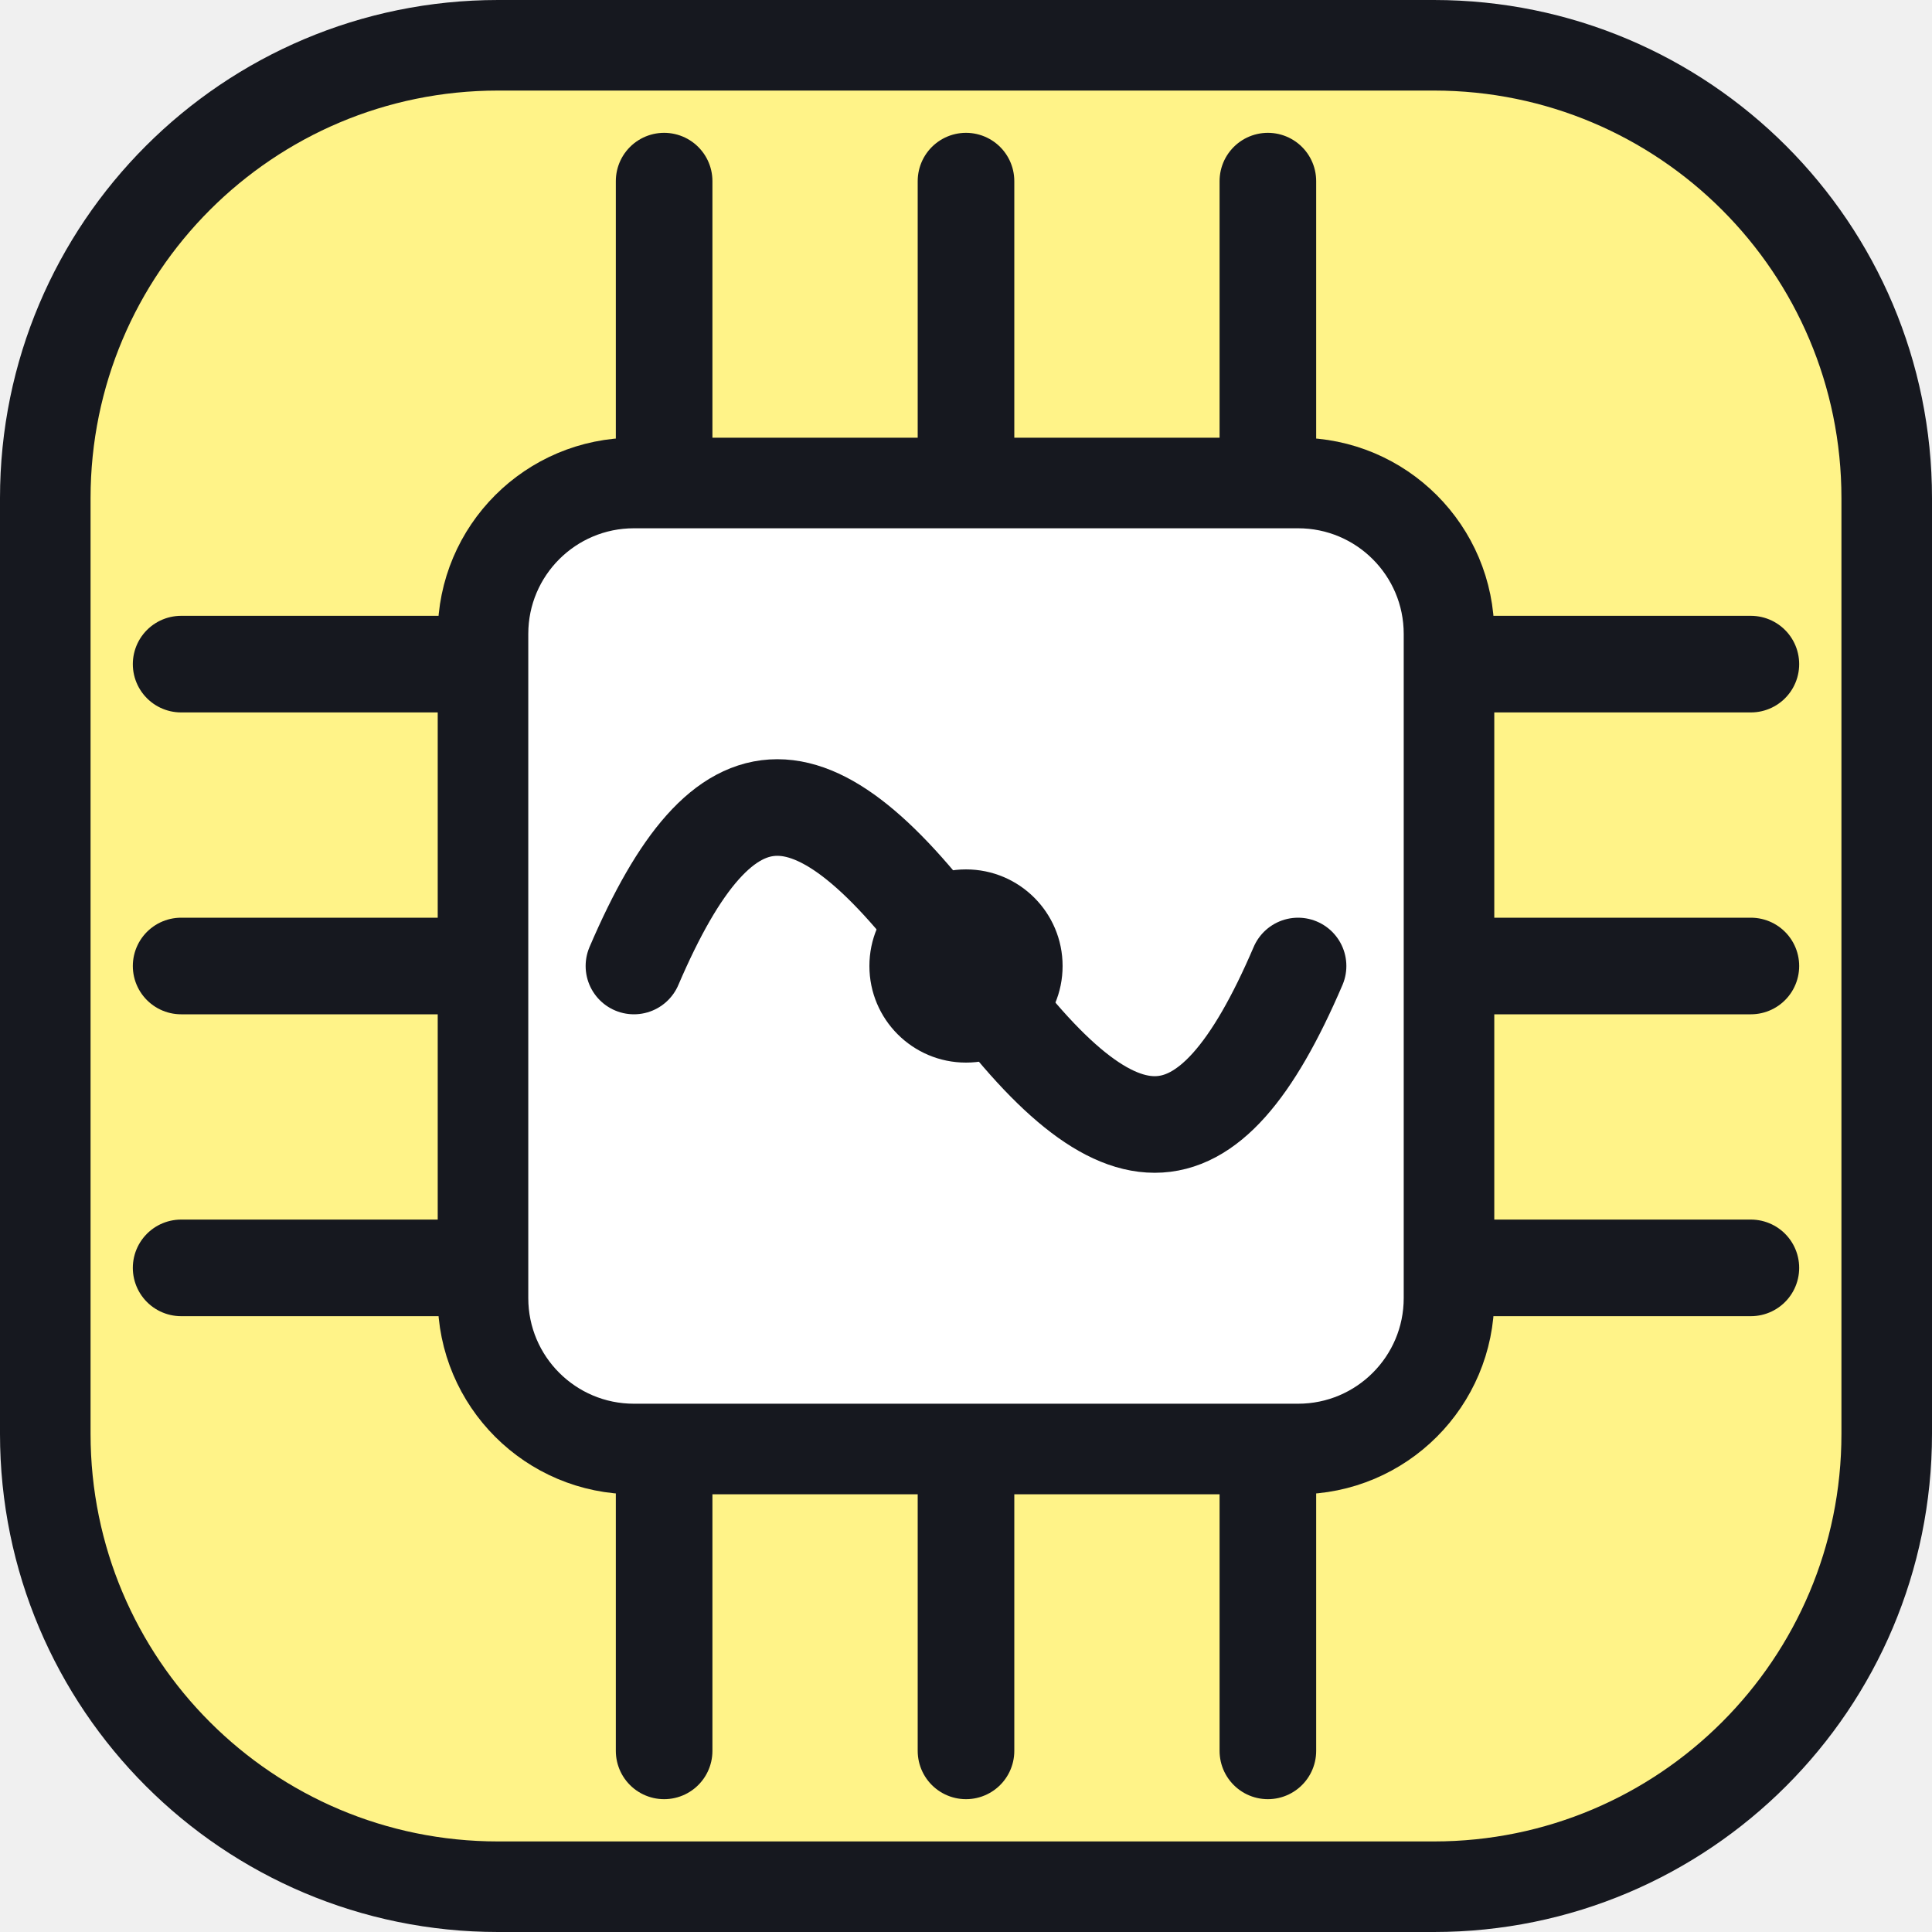
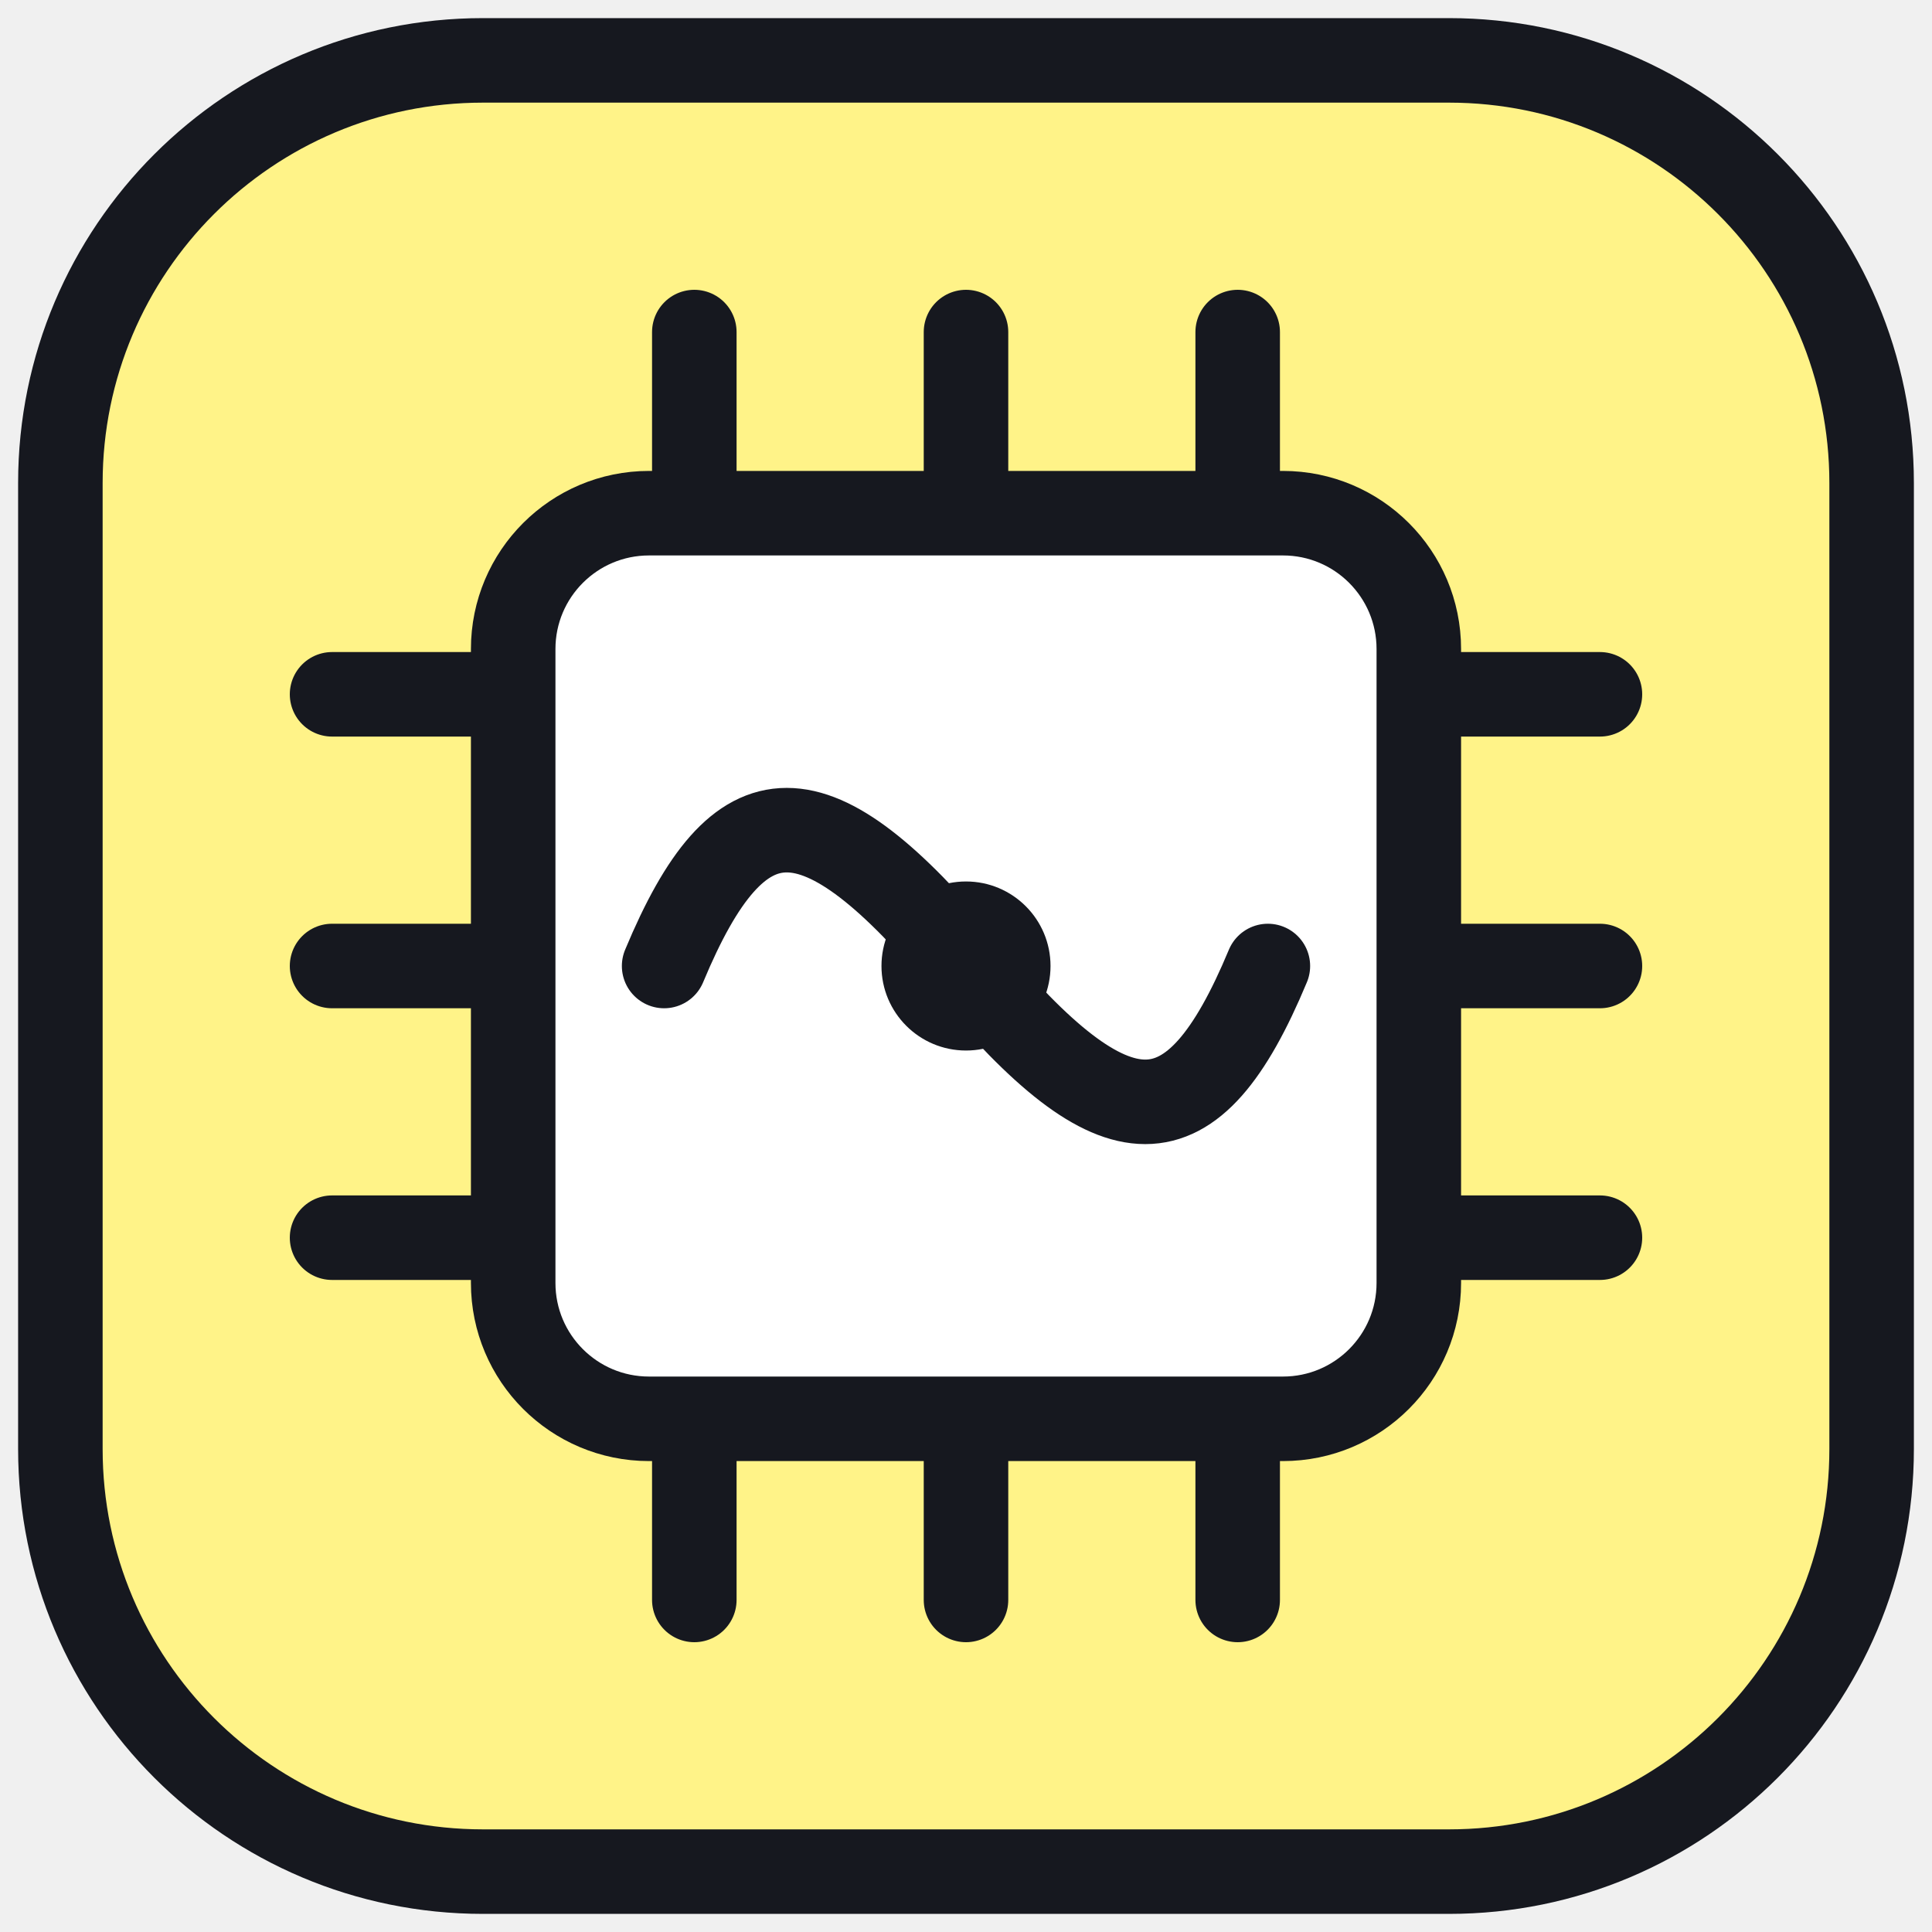
<svg xmlns="http://www.w3.org/2000/svg" viewBox="0 0 64 64" width="64" height="64">
-   <rect x="1.5" y="1.5" width="61" height="61" rx="15" fill="#FFF388" stroke="#16181F" stroke-width="3" />
-   <path d="M22 6v10 M32 6v10 M42 6v10 M22 48v10 M32 48v10 M42 48v10 M6 22h10 M6 32h10 M6 42h10 M48 22h10 M48 32h10 M48 42h10" stroke="#16181F" stroke-width="3.2" stroke-linecap="round" />
-   <rect x="16" y="16" width="32" height="32" rx="5" fill="#FFFFFF" stroke="#16181F" stroke-width="3" />
-   <path d="M21 32 c3 -7, 6 -7, 11 0 s 8 7, 11 0" fill="none" stroke="#16181F" stroke-width="3.2" stroke-linecap="round" />
-   <circle cx="32" cy="32" r="3.2" fill="#16181F" />
+   <rect x="2" y="2" width="60" height="60" rx="14" fill="#FFF388" stroke="#16181F" stroke-width="2.8" />
+   <path d="M23 11v6 M32 11v6 M41 11v6 M23 47v6 M32 47v6 M41 47v6 M11 23h6 M11 32h6 M11 41h6 M47 23h6 M47 32h6 M47 41h6" stroke="#16181F" stroke-width="2.8" stroke-linecap="round" />
+   <rect x="17" y="17" width="30" height="30" rx="4.5" fill="#FFFFFF" stroke="#16181F" stroke-width="2.8" />
+   <path d="M22 32 c2.5 -6, 5 -6, 10 0 s 7.5 6, 10 0" fill="none" stroke="#16181F" stroke-width="2.8" stroke-linecap="round" />
+   <circle cx="32" cy="32" r="2.8" fill="#16181F" />
</svg>
